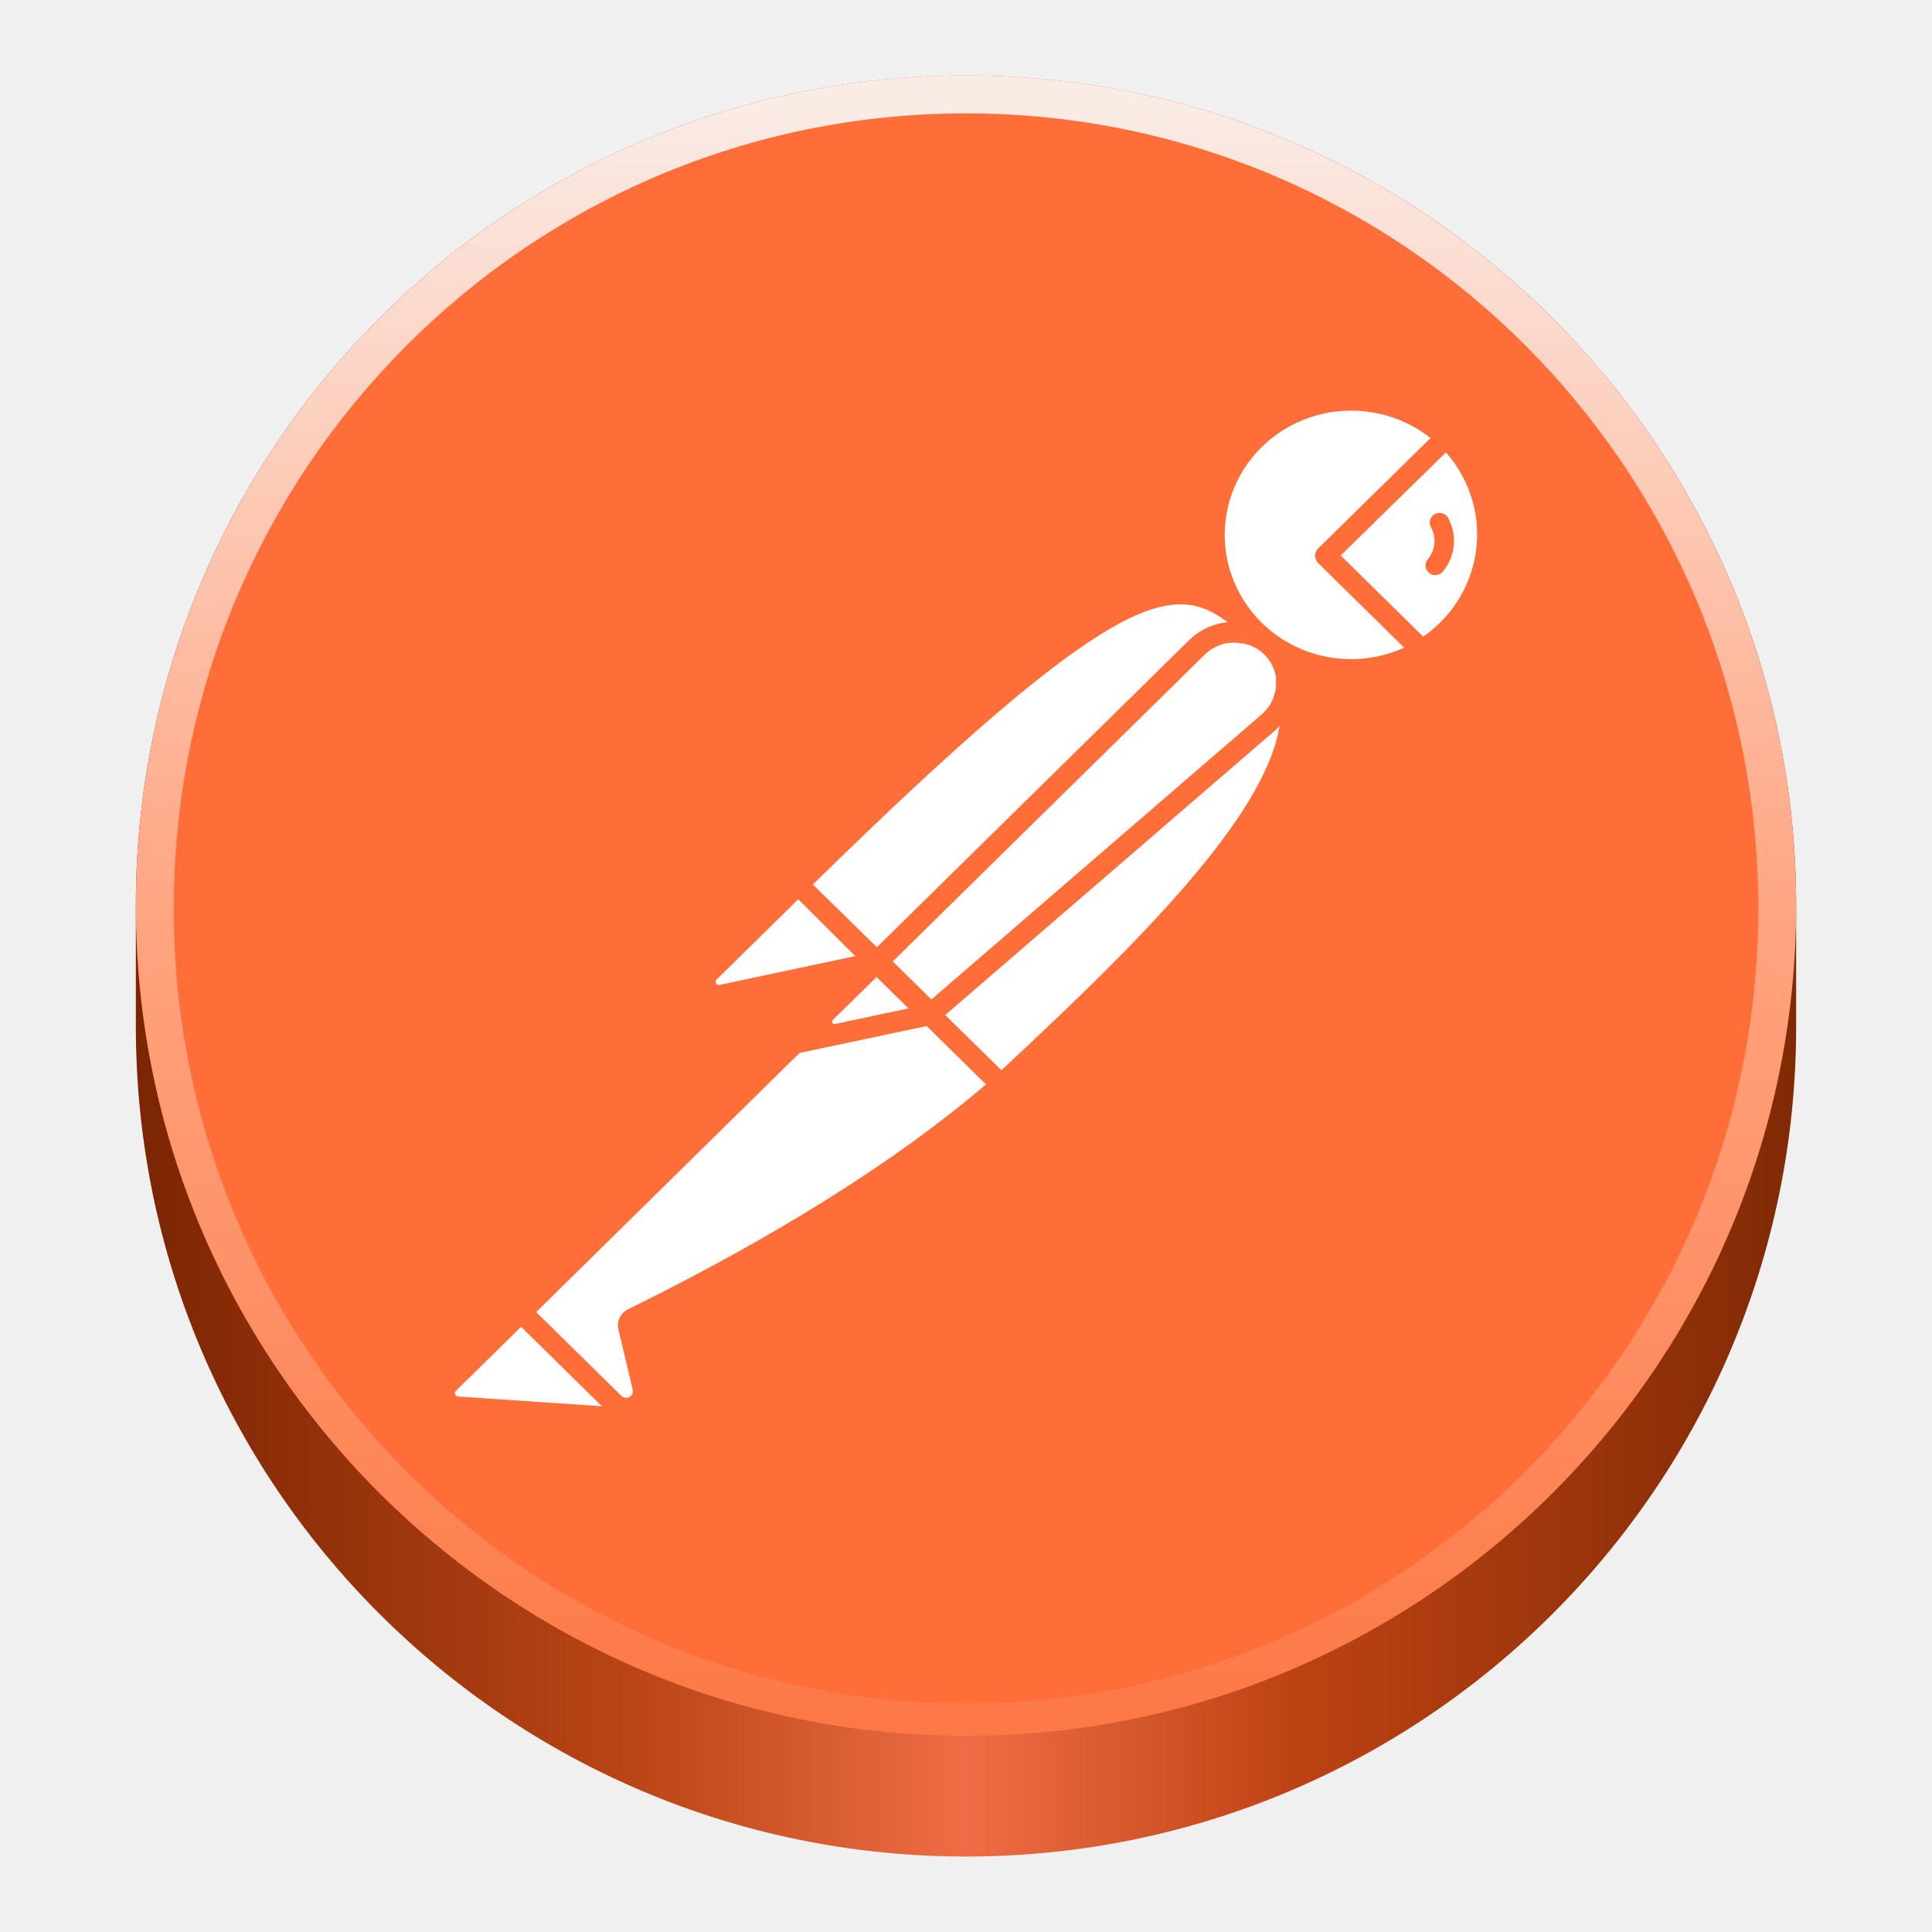
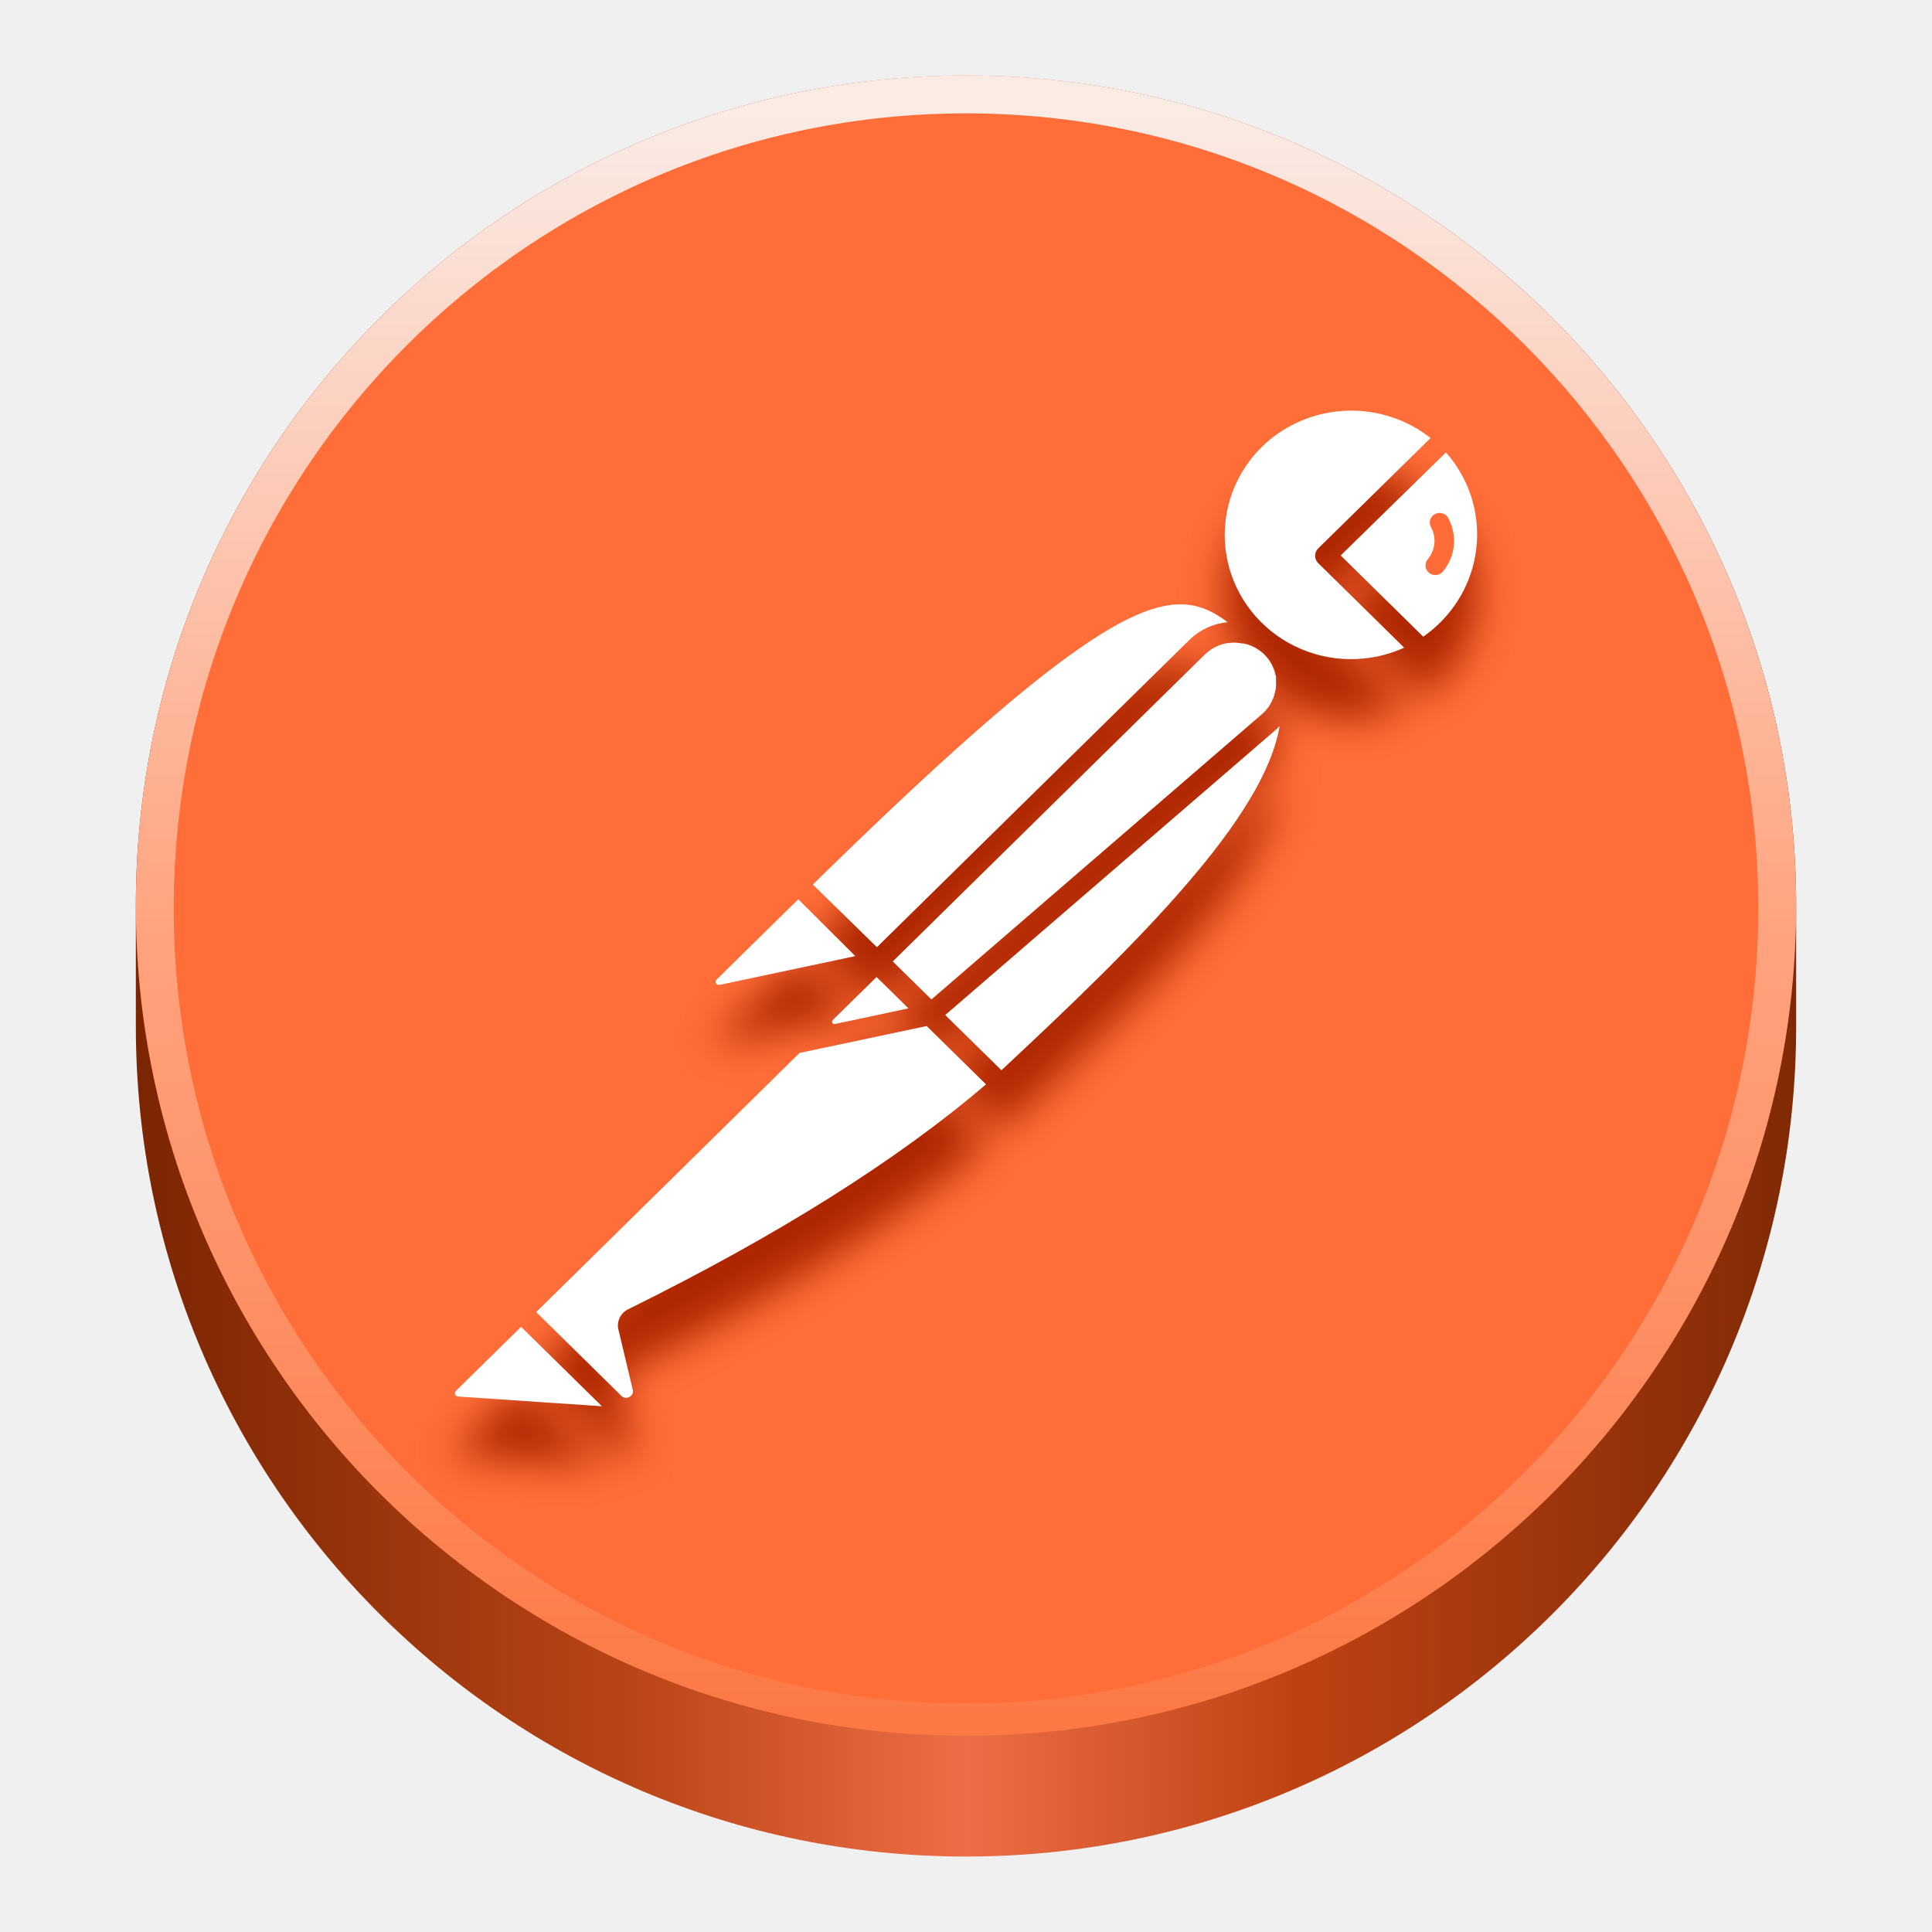
<svg xmlns="http://www.w3.org/2000/svg" xmlns:xlink="http://www.w3.org/1999/xlink" width="128" height="128" viewBox="0 0 128 128" version="1.1" id="svg5" xml:space="preserve">
  <defs id="defs2">
    <linearGradient id="linearGradient4539">
      <stop style="stop-color:#fc7845;stop-opacity:1;" offset="0" id="stop4535" />
      <stop style="stop-color:#ffa480;stop-opacity:1;" offset="0.5" id="stop4543" />
      <stop style="stop-color:#faebe5;stop-opacity:1;" offset="1" id="stop4537" />
    </linearGradient>
    <linearGradient id="linearGradient5042">
      <stop style="stop-color:#7b2503;stop-opacity:1;" offset="0" id="stop5038" />
      <stop style="stop-color:#ba4516;stop-opacity:1;" offset="0.3" id="stop12907" />
      <stop style="stop-color:#ee6d46;stop-opacity:1;" offset="0.5" id="stop7880" />
      <stop style="stop-color:#bd4213;stop-opacity:1;" offset="0.7" id="stop12905" />
      <stop style="stop-color:#802a05;stop-opacity:1;" offset="1" id="stop5040" />
    </linearGradient>
    <linearGradient y2="236" x2="96" y1="236" x1="32" gradientTransform="translate(604.8168,170.5864)" gradientUnits="userSpaceOnUse" id="linearGradient1099" xlink:href="#linearGradient1036" />
    <linearGradient id="linearGradient1036">
      <stop id="stop1032" offset="0" style="stop-color:#d5d3cf;stop-opacity:1;" />
      <stop id="stop1034" offset="1" style="stop-color:#f6f5f4;stop-opacity:1" />
    </linearGradient>
    <radialGradient r="32" fy="-76" fx="-244" cy="-76" cx="-244" gradientTransform="matrix(0.8833333,0,0,0.8833333,-460.3502,463.1197)" gradientUnits="userSpaceOnUse" id="radialGradient1103" xlink:href="#linearGradient1069" />
    <linearGradient id="linearGradient1069">
      <stop id="stop1065" offset="0" style="stop-color:#d5d3cf;stop-opacity:1" />
      <stop id="stop1067-1" offset="1" style="stop-color:#949390;stop-opacity:1" />
    </linearGradient>
    <linearGradient gradientUnits="userSpaceOnUse" y2="232" x2="64" y1="262.5" x1="64" id="linearGradient1027" xlink:href="#linearGradient1025" gradientTransform="translate(-470.5864,432.8168)" />
    <linearGradient id="linearGradient1025">
      <stop id="stop1021" offset="0" style="stop-color:#9a9996;stop-opacity:1" />
      <stop id="stop1023" offset="1" style="stop-color:#77767b;stop-opacity:1" />
    </linearGradient>
    <clipPath clipPathUnits="userSpaceOnUse" id="clipPath1609-7">
      <path id="path1611-5" d="m 252,116 28,-28 v -8 h -36 v 36 z" style="fill:#e74747;stroke:none;stroke-width:0.25px;stroke-linecap:butt;stroke-linejoin:miter;stroke-opacity:1" />
    </clipPath>
    <radialGradient r="32" fy="-76" fx="-244" cy="-76" cx="-244" gradientTransform="matrix(0.8833333,0,0,0.8833333,-460.3502,463.1197)" gradientUnits="userSpaceOnUse" id="radialGradient1103-5" xlink:href="#linearGradient1069" />
    <clipPath clipPathUnits="userSpaceOnUse" id="clipPath1609-7-7">
      <path id="path1611-5-0" d="m 252,116 28,-28 v -8 h -36 v 36 z" style="fill:#e74747;stroke:none;stroke-width:0.25px;stroke-linecap:butt;stroke-linejoin:miter;stroke-opacity:1" />
    </clipPath>
    <clipPath clipPathUnits="userSpaceOnUse" id="clipPath744">
      <rect style="fill:#1e88e5;fill-opacity:1;stroke-width:0.265" id="rect746" width="541.867" height="541.867" x="0" y="1.5987212e-14" rx="79.375" ry="79.375" />
    </clipPath>
    <clipPath clipPathUnits="userSpaceOnUse" id="clipPath62">
      <rect style="fill:#1e88e5;fill-opacity:1;stroke-width:0.265" id="rect64" width="541.867" height="541.867" x="2.2507105e-05" y="-0.422" rx="79.375" ry="79.375" />
    </clipPath>
    <radialGradient r="32" fy="-76" fx="-244" cy="-76" cx="-244" gradientTransform="matrix(0.8833333,0,0,0.8833333,-460.3502,463.1197)" gradientUnits="userSpaceOnUse" id="radialGradient1103-6" xlink:href="#linearGradient1069" />
    <clipPath clipPathUnits="userSpaceOnUse" id="clipPath1609-7-2">
      <path id="path1611-5-3" d="m 252,116 28,-28 v -8 h -36 v 36 z" style="fill:#e74747;stroke:none;stroke-width:0.25px;stroke-linecap:butt;stroke-linejoin:miter;stroke-opacity:1" />
    </clipPath>
    <clipPath clipPathUnits="userSpaceOnUse" id="clipPath961">
      <rect style="fill:#00c853;stroke:none;stroke-width:0.529" id="rect963" width="541.867" height="541.867" x="1.4210855e-14" y="2.717972e-05" rx="79.375" ry="79.375" />
    </clipPath>
    <radialGradient r="32" fy="-76" fx="-244" cy="-76" cx="-244" gradientTransform="matrix(0.8833333,0,0,0.8833333,-460.3502,463.1197)" gradientUnits="userSpaceOnUse" id="radialGradient1103-56" xlink:href="#linearGradient1069" />
    <clipPath clipPathUnits="userSpaceOnUse" id="clipPath1440">
      <circle style="display:inline;opacity:1;vector-effect:none;fill:none;fill-opacity:1;stroke:#000000;stroke-width:2;stroke-linecap:butt;stroke-linejoin:miter;stroke-miterlimit:4;stroke-dasharray:none;stroke-dashoffset:0;stroke-opacity:1;marker:none;marker-start:none;marker-mid:none;marker-end:none;paint-order:normal;enable-background:new" id="circle1442" cx="-134.35" cy="193.747" r="24" transform="rotate(-45)" />
    </clipPath>
    <clipPath clipPathUnits="userSpaceOnUse" id="clipPath1430">
      <circle style="display:inline;opacity:1;vector-effect:none;fill:none;fill-opacity:1;stroke:#000000;stroke-width:2;stroke-linecap:butt;stroke-linejoin:miter;stroke-miterlimit:4;stroke-dasharray:none;stroke-dashoffset:0;stroke-opacity:1;marker:none;marker-start:none;marker-mid:none;marker-end:none;paint-order:normal;enable-background:new" id="circle1432" cx="12" cy="232" r="24" />
    </clipPath>
    <clipPath clipPathUnits="userSpaceOnUse" id="clipPath1440-9">
      <circle style="display:inline;opacity:1;vector-effect:none;fill:none;fill-opacity:1;stroke:#000000;stroke-width:2;stroke-linecap:butt;stroke-linejoin:miter;stroke-miterlimit:4;stroke-dasharray:none;stroke-dashoffset:0;stroke-opacity:1;marker:none;marker-start:none;marker-mid:none;marker-end:none;paint-order:normal;enable-background:new" id="circle1442-5" cx="-134.35" cy="193.747" r="24" transform="rotate(-45)" />
    </clipPath>
    <clipPath clipPathUnits="userSpaceOnUse" id="clipPath1430-1">
      <circle style="display:inline;opacity:1;vector-effect:none;fill:none;fill-opacity:1;stroke:#000000;stroke-width:2;stroke-linecap:butt;stroke-linejoin:miter;stroke-miterlimit:4;stroke-dasharray:none;stroke-dashoffset:0;stroke-opacity:1;marker:none;marker-start:none;marker-mid:none;marker-end:none;paint-order:normal;enable-background:new" id="circle1432-8" cx="12" cy="232" r="24" />
    </clipPath>
    <clipPath clipPathUnits="userSpaceOnUse" id="clipPath2024">
      <rect style="opacity:1;vector-effect:none;fill:#63452c;fill-opacity:1;stroke:none;stroke-width:4;stroke-linecap:round;stroke-linejoin:round;stroke-miterlimit:4;stroke-dasharray:none;stroke-dashoffset:0;stroke-opacity:1" id="rect2026" width="74" height="98" x="6" y="196" />
    </clipPath>
    <linearGradient id="linearGradient914">
      <stop id="stop910" offset="0" style="stop-color:#f6f5f4;stop-opacity:0.437" />
      <stop id="stop912" offset="1" style="stop-color:#deddda;stop-opacity:0;" />
    </linearGradient>
    <radialGradient gradientTransform="matrix(2.608696,0,0,1.841036,-102.9565,-748.9467)" gradientUnits="userSpaceOnUse" r="46" fy="296" fx="64" cy="296" cx="64" id="radialGradient916" xlink:href="#linearGradient914" />
    <clipPath clipPathUnits="userSpaceOnUse" id="clipPath11543">
      <rect style="fill:#f0c04e;fill-opacity:1;stroke:none;stroke-width:0.529" id="rect11545" width="541.867" height="541.867" x="1.4746095e-06" y="6.4330168e-05" rx="79.375" ry="79.375" />
    </clipPath>
    <style id="style374">.cls-1{fill:url(#linear-gradient);}.cls-2{opacity:0.35;fill:url(#radial-gradient);}.cls-2,.cls-4{isolation:isolate;}.cls-3{fill:url(#linear-gradient-2);}.cls-4{opacity:0.41;fill:url(#radial-gradient-2);}.cls-5{fill:url(#radial-gradient-3);}.cls-6{fill:url(#radial-gradient-4);}</style>
    <linearGradient id="linear-gradient" x1="63.33" y1="84.03" x2="241.67" y2="84.03" gradientTransform="matrix(1,0,0,-1,0,266)" gradientUnits="userSpaceOnUse">
      <stop offset="0" stop-color="#0c59a4" id="stop376" />
      <stop offset="1" stop-color="#114a8b" id="stop378" />
    </linearGradient>
    <radialGradient id="radial-gradient" cx="161.83" cy="68.91" r="95.38" gradientTransform="matrix(1,0,0,-0.95,0,248.84)" gradientUnits="userSpaceOnUse">
      <stop offset="0.72" stop-opacity="0" id="stop381" />
      <stop offset="0.95" stop-opacity="0.53" id="stop383" />
      <stop offset="1" id="stop385" />
    </radialGradient>
    <linearGradient id="linear-gradient-2" x1="157.35" y1="161.39" x2="45.96" y2="40.06" gradientTransform="matrix(1,0,0,-1,0,266)" gradientUnits="userSpaceOnUse">
      <stop offset="0" stop-color="#1b9de2" id="stop388" />
      <stop offset="0.16" stop-color="#1595df" id="stop390" />
      <stop offset="0.67" stop-color="#0680d7" id="stop392" />
      <stop offset="1" stop-color="#0078d4" id="stop394" />
    </linearGradient>
    <radialGradient id="radial-gradient-2" cx="-340.29" cy="62.99" r="143.24" gradientTransform="matrix(0.15,-0.99,-0.8,-0.12,176.64,-125.4)" gradientUnits="userSpaceOnUse">
      <stop offset="0.76" stop-opacity="0" id="stop397" />
      <stop offset="0.95" stop-opacity="0.5" id="stop399" />
      <stop offset="1" id="stop401" />
    </radialGradient>
    <radialGradient id="radial-gradient-3" cx="113.37" cy="570.21" r="202.43" gradientTransform="matrix(-0.04,1,2.13,0.08,-1179.54,-106.69)" gradientUnits="userSpaceOnUse">
      <stop offset="0" stop-color="#35c1f1" id="stop404" />
      <stop offset="0.11" stop-color="#34c1ed" id="stop406" />
      <stop offset="0.23" stop-color="#2fc2df" id="stop408" />
      <stop offset="0.31" stop-color="#2bc3d2" id="stop410" />
      <stop offset="0.67" stop-color="#36c752" id="stop412" />
    </radialGradient>
    <radialGradient id="radial-gradient-4" cx="376.52" cy="567.97" r="97.34" gradientTransform="matrix(0.28,0.96,0.78,-0.23,-303.76,-148.5)" gradientUnits="userSpaceOnUse">
      <stop offset="0" stop-color="#66eb6e" id="stop415" />
      <stop offset="1" stop-color="#66eb6e" stop-opacity="0" id="stop417" />
    </radialGradient>
    <clipPath clipPathUnits="userSpaceOnUse" id="clipPath1260">
      <rect style="fill:#bbdefb;fill-opacity:1;stroke:none;stroke-width:0.529" id="rect1262" width="541.867" height="541.867" x="2.9492187e-06" y="3.9968629e-05" rx="79.375" ry="79.375" />
    </clipPath>
    <clipPath clipPathUnits="userSpaceOnUse" id="clipPath16285">
      <rect style="fill:#bbdefb;fill-opacity:1;stroke:none;stroke-width:0.529" id="rect16287" width="541.867" height="541.867" x="0" y="6.4807005e-05" rx="79.375" ry="79.375" />
    </clipPath>
    <clipPath clipPathUnits="userSpaceOnUse" id="clipPath990">
      <rect style="fill:#bbdefb;fill-opacity:1;stroke:none;stroke-width:0.529" id="rect992" width="487.68" height="487.68" x="27.093" y="27.093" rx="71.438" ry="71.438" />
    </clipPath>
    <linearGradient id="linearGradient4292">
      <stop id="stop4294" offset="0" style="stop-color:#411f5d;stop-opacity:1" />
      <stop id="stop4296" offset="1" style="stop-color:#5b2a85;stop-opacity:1" />
    </linearGradient>
    <linearGradient id="linearGradient4284">
      <stop offset="0" style="stop-color:#8381c5;stop-opacity:1" id="stop4286" />
      <stop id="stop4290" style="stop-color:#7e55b3;stop-opacity:0.996" offset="0.566" />
      <stop offset="1" style="stop-color:#a52ecb;stop-opacity:0.992" id="stop4288" />
    </linearGradient>
    <linearGradient id="linearGradient4898">
      <stop id="stop4278" style="stop-color:#bab8db;stop-opacity:1" offset="0" />
      <stop id="stop4280" style="stop-color:#5955a9;stop-opacity:0.992" offset="1" />
    </linearGradient>
    <linearGradient id="linearGradient3294">
      <stop offset="0" style="stop-color:#6376e6;stop-opacity:1" id="stop3296" />
      <stop offset="0.501" style="stop-color:#222989;stop-opacity:1" id="stop3302" />
      <stop offset="1" style="stop-color:#00003d;stop-opacity:1" id="stop3298" />
    </linearGradient>
    <linearGradient id="linearGradient3284">
      <stop offset="0" style="stop-color:#000000;stop-opacity:1" id="stop3286" />
      <stop offset="0.848" style="stop-color:#000000;stop-opacity:0.498" id="stop3292" />
      <stop offset="1" style="stop-color:#000000;stop-opacity:0" id="stop3288" />
    </linearGradient>
    <linearGradient id="linearGradient3274">
      <stop offset="0" style="stop-color:#000000;stop-opacity:1" id="stop3276" />
      <stop offset="1" style="stop-color:#000000;stop-opacity:0" id="stop3278" />
    </linearGradient>
    <linearGradient id="linearGradient3242">
      <stop offset="0" style="stop-color:#282828;stop-opacity:1" id="stop3244" />
      <stop offset="0.393" style="stop-color:#808080;stop-opacity:1" id="stop3252" />
      <stop offset="1" style="stop-color:#d9d9d9;stop-opacity:1" id="stop3246" />
    </linearGradient>
    <linearGradient id="linearGradient3202">
      <stop offset="0" style="stop-color:#2b2b2b;stop-opacity:1" id="stop3204" />
      <stop offset="0.5" style="stop-color:#828383;stop-opacity:1" id="stop3250" />
      <stop offset="1" style="stop-color:#dadbdb;stop-opacity:1" id="stop3206" />
    </linearGradient>
    <linearGradient id="linearGradient4966">
      <stop offset="0" style="stop-color:#b6b3d8;stop-opacity:1" id="stop4968" />
      <stop offset="1" style="stop-color:#b6b3d8;stop-opacity:0" id="stop4970" />
    </linearGradient>
    <linearGradient id="linearGradient4876">
      <stop offset="0" style="stop-color:#d3d2e8;stop-opacity:1" id="stop4878" />
      <stop offset="1" style="stop-color:#5955a9;stop-opacity:0.992" id="stop4880" />
    </linearGradient>
    <radialGradient gradientTransform="matrix(0.6817439,0,0,0.5905355,-3.852371,-28.93527)" gradientUnits="userSpaceOnUse" xlink:href="#linearGradient4898" id="radialGradient4892" fy="-108.969" fx="20.952" r="266.765" cy="-108.969" cx="20.952" />
    <radialGradient gradientTransform="matrix(1,0,0,0.1854103,0,383.8849)" gradientUnits="userSpaceOnUse" xlink:href="#linearGradient3274" id="radialGradient4944" fy="471.262" fx="233.888" r="170.494" cy="471.262" cx="233.888" />
    <radialGradient gradientTransform="matrix(1,0,0,0.9121621,0,32.65495)" gradientUnits="userSpaceOnUse" xlink:href="#linearGradient4966" id="radialGradient4972" fy="371.764" fx="299.701" r="76.696" cy="371.764" cx="299.701" />
    <radialGradient gradientTransform="matrix(0.414705,0.3300575,-0.5059004,0.6356454,346.9531,49.47959)" gradientUnits="userSpaceOnUse" xlink:href="#linearGradient3202" id="radialGradient3210" fy="390.452" fx="289.441" r="17.677" cy="390.452" cx="289.441" />
    <radialGradient gradientTransform="matrix(0.414705,0.3300575,-0.5059004,0.6356454,448.4101,-65.39807)" gradientUnits="userSpaceOnUse" xlink:href="#linearGradient3202" id="radialGradient3238" fy="382.148" fx="283.507" r="17.677" cy="382.148" cx="283.507" />
    <radialGradient gradientTransform="matrix(-6.5565014e-2,-5.9721765e-2,1.687102,-1.85217,171.9077,540.5147)" gradientUnits="userSpaceOnUse" xlink:href="#linearGradient3242" id="radialGradient3248" fy="181.19" fx="418.456" r="63.069" cy="181.19" cx="418.456" />
    <radialGradient gradientTransform="matrix(0.4055116,-3.3440123e-2,0.1034174,4.398869,177.2325,-1191.665)" gradientUnits="userSpaceOnUse" xlink:href="#linearGradient3274" id="radialGradient3268" fy="357.336" fx="354.517" r="33.712" cy="357.336" cx="354.517" />
    <radialGradient gradientTransform="matrix(-0.1339874,-0.1146812,0.3079048,-0.3597394,444.2359,395.0385)" gradientUnits="userSpaceOnUse" xlink:href="#linearGradient3274" id="radialGradient3280" fy="223.555" fx="510.585" r="132.283" cy="223.555" cx="510.585" />
    <radialGradient gradientTransform="matrix(-1.249757,1.37983,-9.6289463e-2,-7.2974479e-2,674.3826,-70.59068)" gradientUnits="userSpaceOnUse" xlink:href="#linearGradient3284" id="radialGradient3290" fy="-158.178" fx="284.467" r="110.297" cy="-158.178" cx="284.467" />
    <radialGradient gradientTransform="matrix(-0.1008165,-8.0872321e-2,1.074531,-1.339525,13.84329,784.7929)" gradientUnits="userSpaceOnUse" xlink:href="#linearGradient3294" id="radialGradient3300" fy="356.623" fx="425.51" r="143.342" cy="356.623" cx="425.51" />
    <filter height="1.106" y="-0.053" width="1.107" x="-0.054" id="filter4350" style="color-interpolation-filters:sRGB">
      <feGaussianBlur id="feGaussianBlur4352" stdDeviation="8.785" />
    </filter>
    <linearGradient y2="300.74" x2="236.614" y1="-161.851" x1="-122.202" spreadMethod="pad" gradientTransform="matrix(0.1759511,0,0,0.1667539,-57.8909,62.66844)" gradientUnits="userSpaceOnUse" id="linearGradient4245" xlink:href="#linearGradient4284" />
    <linearGradient y2="66.018" x2="173.945" y1="396.607" x1="447.809" gradientTransform="matrix(0.1987019,0,0,0.1987019,-106.8135,12.78277)" gradientUnits="userSpaceOnUse" id="linearGradient4247" xlink:href="#linearGradient4292" />
    <linearGradient xlink:href="#linearGradient5042" id="linearGradient5044" x1="9" y1="115" x2="119" y2="115" gradientUnits="userSpaceOnUse" />
    <linearGradient xlink:href="#linearGradient4539" id="linearGradient4541" x1="64" y1="115" x2="64" y2="7.511" gradientUnits="userSpaceOnUse" />
+     <filter style="color-interpolation-filters:sRGB" id="filter17" x="-0.047" y="-0.049" width="1.095" height="1.097">
+       <feGaussianBlur stdDeviation="1.428" id="feGaussianBlur17" />
+     </filter>
  </defs>
  <g id="layer2">
    <path id="circle1035" style="fill:url(#linearGradient5044);fill-opacity:1" d="M 64 5 A 55 55 0 0 0 9 60 L 9 68 A 55 55 0 0 0 64 123 A 55 55 0 0 0 119 68 L 119 60 A 55 55 0 0 0 64 5 z " />
    <circle style="display:inline;fill:url(#linearGradient4541);fill-opacity:1;stroke-width:1" id="path953" cx="64" cy="60" r="55" />
    <text xml:space="preserve" style="font-style:normal;font-variant:normal;font-weight:normal;font-stretch:normal;font-size:40px;line-height:1.25;font-family:'DejaVu Math TeX Gyre';-inkscape-font-specification:'DejaVu Math TeX Gyre';fill:#000000;fill-opacity:1;stroke:none" x="57.303" y="70.245" id="text3441">
      <tspan id="tspan3439" x="57.303" y="70.245" />
    </text>
    <text xml:space="preserve" style="font-size:40px;line-height:1.25;font-family:Caladea;-inkscape-font-specification:Caladea" x="43.169" y="70.812" id="text13903">
      <tspan id="tspan13901" x="43.169" y="70.812" />
    </text>
    <rect style="display:none;fill:none;stroke-width:0.201" id="rect4772" y="12.315" x="-107.39" height="103.091" width="103.091" />
    <ellipse style="display:inline;fill:#ff6d38;fill-opacity:1;stroke-width:0.956" id="circle466" cx="64" cy="60.187" ry="52.676" rx="52.489" />
+     <g id="g17" transform="matrix(0.9358736,0,0,0.9358736,61.02033,3.06036)" style="fill:#ae2600;fill-opacity:1;filter:url(#filter17)">
+       <path d="m -14.517,70.532 c 0.023,0.047 0.063,0.084 0.111,0.105 0.048,0.022 0.102,0.026 0.153,0.013 l 9.6,-2.035 -4.038,-4.024 -5.754,5.658 c -0.045,0.03 -0.078,0.076 -0.091,0.128 -0.013,0.052 -0.006,0.108 0.019,0.155 z" fill="#ffffff" id="path1" style="fill:#ae2600;fill-opacity:1;stroke-width:3.719" />
+       <path d="m 30.435,30 c -1.338,0.001 -2.658,0.298 -3.864,0.867 -1.206,0.57 -2.266,1.398 -3.104,2.424 -0.837,1.026 -1.43,2.224 -1.734,3.505 -0.304,1.281 -0.313,2.613 -0.024,3.898 0.289,1.285 0.867,2.489 1.691,3.525 0.825,1.036 1.875,1.877 3.074,2.461 1.199,0.584 2.515,0.896 3.853,0.913 1.338,0.017 2.662,-0.261 3.876,-0.813 l -6.084,-5.983 c -0.07,-0.069 -0.125,-0.15 -0.163,-0.24 -0.038,-0.09 -0.057,-0.186 -0.057,-0.283 0,-0.097 0.019,-0.193 0.057,-0.283 0.038,-0.09 0.093,-0.171 0.163,-0.239 l 7.95,-7.812 C 34.473,30.679 32.484,29.994 30.435,30 Z" fill="#ffffff" id="path2" style="fill:#ae2600;fill-opacity:1;stroke-width:3.719" />
+       <path d="m 37.161,32.956 -7.452,7.298 5.844,5.747 c 0.43,-0.297 0.832,-0.633 1.2,-1.003 1.602,-1.586 2.534,-3.708 2.61,-5.942 0.076,-2.234 -0.711,-4.413 -2.202,-6.1 z" fill="#ffffff" id="path3" style="fill:#ae2600;fill-opacity:1;stroke-width:3.719" />
+       <path d="m 22.251,46.426 h -0.132 c -0.155,-0.001 -0.31,0.013 -0.462,0.041 h -0.054 c -0.167,0.035 -0.332,0.083 -0.492,0.142 l -0.126,0.059 c -0.121,0.049 -0.237,0.108 -0.348,0.177 l -0.132,0.083 c -0.145,0.098 -0.282,0.209 -0.408,0.33 L -2.001,68.993 0.735,71.683 24.135,51.488 c 0.132,-0.114 0.253,-0.241 0.36,-0.378 l 0.102,-0.13 c 0.08,-0.115 0.152,-0.236 0.216,-0.36 0.036,-0.071 0.066,-0.142 0.096,-0.212 0.041,-0.094 0.075,-0.191 0.102,-0.289 0,-0.071 0.042,-0.142 0.06,-0.212 0.03,-0.146 0.05,-0.294 0.06,-0.443 v -0.195 c 0,-0.106 0,-0.212 0,-0.319 0,-0.106 0,-0.142 -0.03,-0.212 -0.111,-0.557 -0.387,-1.069 -0.794,-1.471 -0.407,-0.402 -0.926,-0.677 -1.492,-0.788 h -0.114 c -0.148,-0.028 -0.299,-0.046 -0.45,-0.053 z" fill="#ffffff" id="path5" style="fill:#ae2600;fill-opacity:1;stroke-width:3.719" />
+       <path d="m -7.659,63.547 4.536,4.437 22.158,-21.789 c 0.721,-0.693 1.661,-1.124 2.664,-1.221 -3.918,-2.95 -8.19,-2.177 -29.358,18.573 z" fill="#ffffff" id="path7" style="fill:#ae2600;fill-opacity:1;stroke-width:3.719" />
+       <path d="m 25.383,52.337 -0.27,0.26 -23.4,20.19 3.978,3.906 C 15.555,67.518 24.309,58.78 25.383,52.337 Z" fill="#ffffff" id="path9" style="fill:#ae2600;fill-opacity:1;stroke-width:3.719" />
+       <path d="m -32.985,99.637 c 0.012,0.042 0.037,0.079 0.071,0.107 0.034,0.027 0.076,0.044 0.121,0.047 l 10.2,0.69 -5.718,-5.623 -4.626,4.543 c -0.03,0.031 -0.05,0.069 -0.059,0.111 -0.008,0.042 -0.005,0.085 0.011,0.125 z" fill="#ffffff" id="path11" style="fill:#ae2600;fill-opacity:1;stroke-width:3.719" />
+       <path d="m -27.243,93.814 6.03,5.93 c 0.072,0.075 0.167,0.124 0.271,0.138 0.104,0.014 0.209,-0.008 0.299,-0.061 0.093,-0.046 0.168,-0.122 0.211,-0.215 0.043,-0.094 0.051,-0.199 0.023,-0.298 l -1.014,-4.26 c -0.066,-0.276 -0.036,-0.566 0.085,-0.823 0.121,-0.257 0.325,-0.468 0.581,-0.598 C -10.185,88.415 -1.659,83.052 4.599,77.695 L 0.399,73.565 -8.601,75.471 Z" fill="#ffffff" id="path13" style="fill:#ae2600;fill-opacity:1;stroke-width:3.719" />
+       <path d="m -0.891,72.314 -2.256,-2.218 -3.12,3.062 c -0.022,0.027 -0.035,0.06 -0.035,0.094 0,0.035 0.012,0.068 0.035,0.094 0.014,0.031 0.04,0.057 0.072,0.071 0.032,0.014 0.068,0.016 0.102,0.006 z" fill="#ffffff" id="path15" style="fill:#ae2600;fill-opacity:1;stroke-width:3.719" />
+       <path d="m 37.371,37.711 c -0.031,-0.093 -0.081,-0.178 -0.148,-0.25 -0.067,-0.072 -0.149,-0.129 -0.24,-0.167 -0.091,-0.038 -0.19,-0.057 -0.289,-0.055 -0.099,0.002 -0.197,0.025 -0.286,0.068 -0.089,0.042 -0.168,0.103 -0.232,0.178 -0.063,0.075 -0.11,0.163 -0.136,0.257 -0.026,0.094 -0.032,0.193 -0.016,0.289 0.016,0.096 0.052,0.188 0.107,0.27 0.179,0.355 0.251,0.753 0.205,1.147 -0.046,0.394 -0.207,0.766 -0.463,1.072 -0.084,0.1 -0.138,0.221 -0.154,0.35 -0.017,0.129 0.004,0.259 0.06,0.377 0.056,0.118 0.145,0.217 0.256,0.287 0.111,0.07 0.24,0.107 0.372,0.107 0.102,-0.001 0.203,-0.024 0.295,-0.067 0.092,-0.043 0.174,-0.105 0.239,-0.181 0.425,-0.508 0.692,-1.125 0.768,-1.778 0.076,-0.653 -0.04,-1.314 -0.336,-1.903 z" fill="#ff6c37" id="path17" style="fill:#ae2600;fill-opacity:1;stroke-width:3.719" />
+     </g>
    <g id="g1" transform="matrix(0.9358736,0,0,0.9358736,61.02033,-0.8701891)">
      <path d="m -14.517,70.532 c 0.023,0.047 0.063,0.084 0.111,0.105 0.048,0.022 0.102,0.026 0.153,0.013 l 9.6,-2.035 -4.038,-4.024 -5.754,5.658 c -0.045,0.03 -0.078,0.076 -0.091,0.128 -0.013,0.052 -0.006,0.108 0.019,0.155 z" fill="#ffffff" id="path4" style="stroke-width:3.719" />
      <path d="m 30.435,30 c -1.338,0.001 -2.658,0.298 -3.864,0.867 -1.206,0.57 -2.266,1.398 -3.104,2.424 -0.837,1.026 -1.43,2.224 -1.734,3.505 -0.304,1.281 -0.313,2.613 -0.024,3.898 0.289,1.285 0.867,2.489 1.691,3.525 0.825,1.036 1.875,1.877 3.074,2.461 1.199,0.584 2.515,0.896 3.853,0.913 1.338,0.017 2.662,-0.261 3.876,-0.813 l -6.084,-5.983 c -0.07,-0.069 -0.125,-0.15 -0.163,-0.24 -0.038,-0.09 -0.057,-0.186 -0.057,-0.283 0,-0.097 0.019,-0.193 0.057,-0.283 0.038,-0.09 0.093,-0.171 0.163,-0.239 l 7.95,-7.812 C 34.473,30.679 32.484,29.994 30.435,30 Z" fill="#ffffff" id="path6" style="stroke-width:3.719" />
      <path d="m 37.161,32.956 -7.452,7.298 5.844,5.747 c 0.43,-0.297 0.832,-0.633 1.2,-1.003 1.602,-1.586 2.534,-3.708 2.61,-5.942 0.076,-2.234 -0.711,-4.413 -2.202,-6.1 z" fill="#ffffff" id="path8" style="stroke-width:3.719" />
      <path d="m 22.251,46.426 h -0.132 c -0.155,-0.001 -0.31,0.013 -0.462,0.041 h -0.054 c -0.167,0.035 -0.332,0.083 -0.492,0.142 l -0.126,0.059 c -0.121,0.049 -0.237,0.108 -0.348,0.177 l -0.132,0.083 c -0.145,0.098 -0.282,0.209 -0.408,0.33 L -2.001,68.993 0.735,71.683 24.135,51.488 c 0.132,-0.114 0.253,-0.241 0.36,-0.378 l 0.102,-0.13 c 0.08,-0.115 0.152,-0.236 0.216,-0.36 0.036,-0.071 0.066,-0.142 0.096,-0.212 0.041,-0.094 0.075,-0.191 0.102,-0.289 0,-0.071 0.042,-0.142 0.06,-0.212 0.03,-0.146 0.05,-0.294 0.06,-0.443 v -0.195 c 0,-0.106 0,-0.212 0,-0.319 0,-0.106 0,-0.142 -0.03,-0.212 -0.111,-0.557 -0.387,-1.069 -0.794,-1.471 -0.407,-0.402 -0.926,-0.677 -1.492,-0.788 h -0.114 c -0.148,-0.028 -0.299,-0.046 -0.45,-0.053 z" fill="#ffffff" id="path10" style="stroke-width:3.719" />
      <path d="m -7.659,63.547 4.536,4.437 22.158,-21.789 c 0.721,-0.693 1.661,-1.124 2.664,-1.221 -3.918,-2.95 -8.19,-2.177 -29.358,18.573 z" fill="#ffffff" id="path12" style="stroke-width:3.719" />
      <path d="m 25.383,52.337 -0.27,0.26 -23.4,20.19 3.978,3.906 C 15.555,67.518 24.309,58.78 25.383,52.337 Z" fill="#ffffff" id="path14" style="stroke-width:3.719" />
      <path d="m -32.985,99.637 c 0.012,0.042 0.037,0.079 0.071,0.107 0.034,0.027 0.076,0.044 0.121,0.047 l 10.2,0.69 -5.718,-5.623 -4.626,4.543 c -0.03,0.031 -0.05,0.069 -0.059,0.111 -0.008,0.042 -0.005,0.085 0.011,0.125 z" fill="#ffffff" id="path16" style="stroke-width:3.719" />
      <path d="m -27.243,93.814 6.03,5.93 c 0.072,0.075 0.167,0.124 0.271,0.138 0.104,0.014 0.209,-0.008 0.299,-0.061 0.093,-0.046 0.168,-0.122 0.211,-0.215 0.043,-0.094 0.051,-0.199 0.023,-0.298 l -1.014,-4.26 c -0.066,-0.276 -0.036,-0.566 0.085,-0.823 0.121,-0.257 0.325,-0.468 0.581,-0.598 C -10.185,88.415 -1.659,83.052 4.599,77.695 L 0.399,73.565 -8.601,75.471 Z" fill="#ffffff" id="path18" style="stroke-width:3.719" />
      <path d="m -0.891,72.314 -2.256,-2.218 -3.12,3.062 c -0.022,0.027 -0.035,0.06 -0.035,0.094 0,0.035 0.012,0.068 0.035,0.094 0.014,0.031 0.04,0.057 0.072,0.071 0.032,0.014 0.068,0.016 0.102,0.006 z" fill="#ffffff" id="path20" style="stroke-width:3.719" />
      <path d="m 37.371,37.711 c -0.031,-0.093 -0.081,-0.178 -0.148,-0.25 -0.067,-0.072 -0.149,-0.129 -0.24,-0.167 -0.091,-0.038 -0.19,-0.057 -0.289,-0.055 -0.099,0.002 -0.197,0.025 -0.286,0.068 -0.089,0.042 -0.168,0.103 -0.232,0.178 -0.063,0.075 -0.11,0.163 -0.136,0.257 -0.026,0.094 -0.032,0.193 -0.016,0.289 0.016,0.096 0.052,0.188 0.107,0.27 0.179,0.355 0.251,0.753 0.205,1.147 -0.046,0.394 -0.207,0.766 -0.463,1.072 -0.084,0.1 -0.138,0.221 -0.154,0.35 -0.017,0.129 0.004,0.259 0.06,0.377 0.056,0.118 0.145,0.217 0.256,0.287 0.111,0.07 0.24,0.107 0.372,0.107 0.102,-0.001 0.203,-0.024 0.295,-0.067 0.092,-0.043 0.174,-0.105 0.239,-0.181 0.425,-0.508 0.692,-1.125 0.768,-1.778 0.076,-0.653 -0.04,-1.314 -0.336,-1.903 z" fill="#ff6c37" id="path22" style="stroke-width:3.719" />
    </g>
  </g>
</svg>
